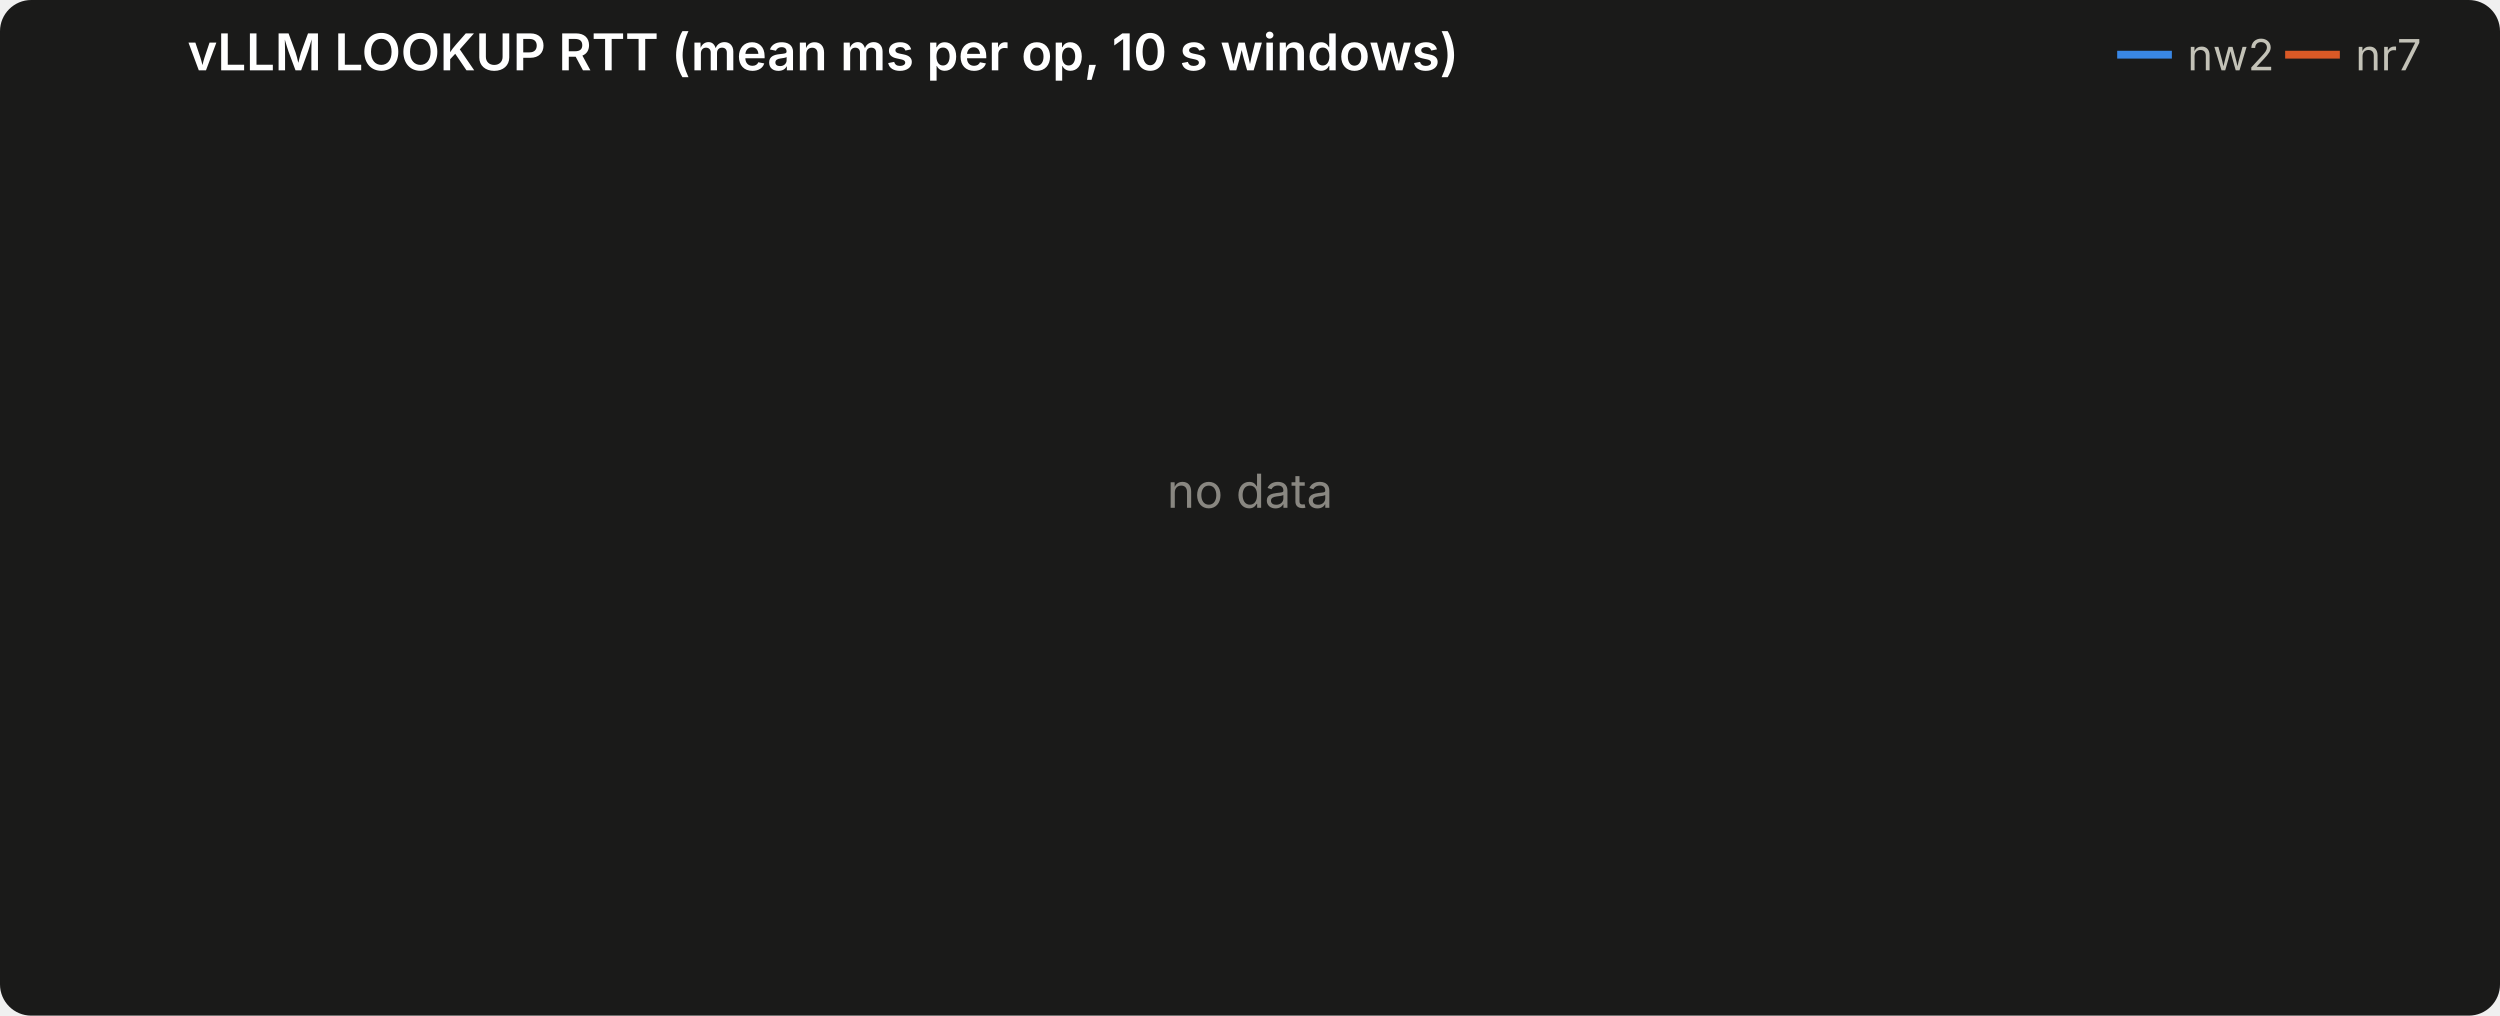
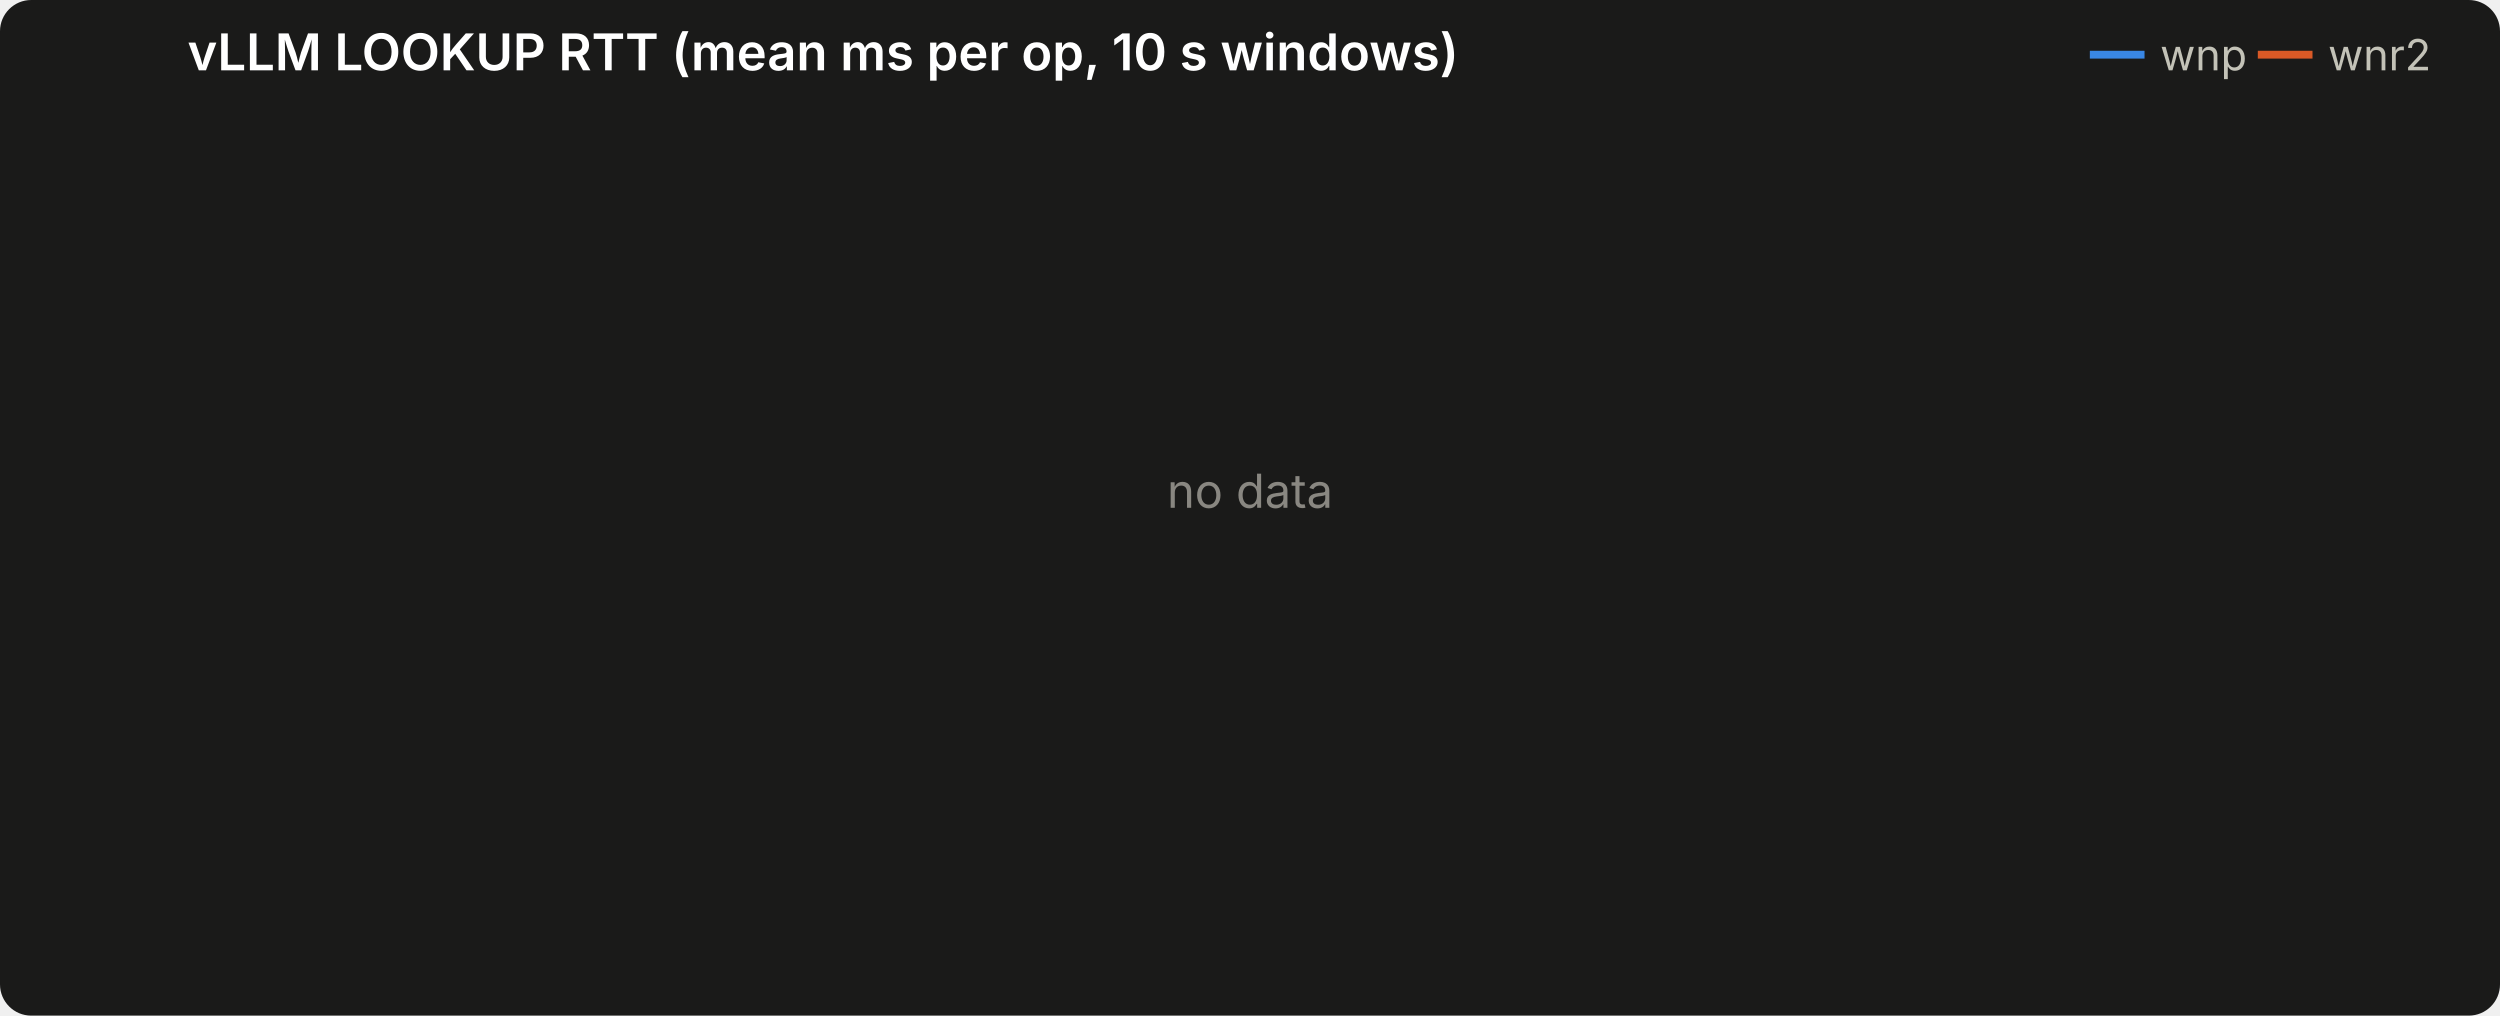
<svg xmlns="http://www.w3.org/2000/svg" viewBox="0 0 640 260" width="640" height="260" font-family="system-ui, -apple-system, Segoe UI, sans-serif" role="img" aria-label="vLLM LOOKUP RTT (mean ms per op, 10 s windows)">
  <rect width="640" height="260" rx="8" fill="#1a1a19" />
  <text x="48" y="18" font-size="13" font-weight="600" fill="#ffffff">vLLM LOOKUP RTT (mean ms per op, 10 s windows)</text>
-   <line x1="585" x2="599" y1="14" y2="14" stroke="#d95926" stroke-width="2" />
-   <text x="603" y="18" font-size="11" fill="#c3c2b7">nr7</text>
-   <line x1="542" x2="556" y1="14" y2="14" stroke="#3987e5" stroke-width="2" />
-   <text x="560" y="18" font-size="11" fill="#c3c2b7">nw2</text>
+   <line x1="578" x2="592" y1="14" y2="14" stroke="#d95926" stroke-width="2" />
+   <text x="596" y="18" font-size="11" fill="#c3c2b7">wnr2</text>
+   <line x1="535" x2="549" y1="14" y2="14" stroke="#3987e5" stroke-width="2" />
+   <text x="553" y="18" font-size="11" fill="#c3c2b7">wnp</text>
  <text x="320.0" y="130.0" text-anchor="middle" font-size="12" fill="#898781">no data</text>
</svg>
